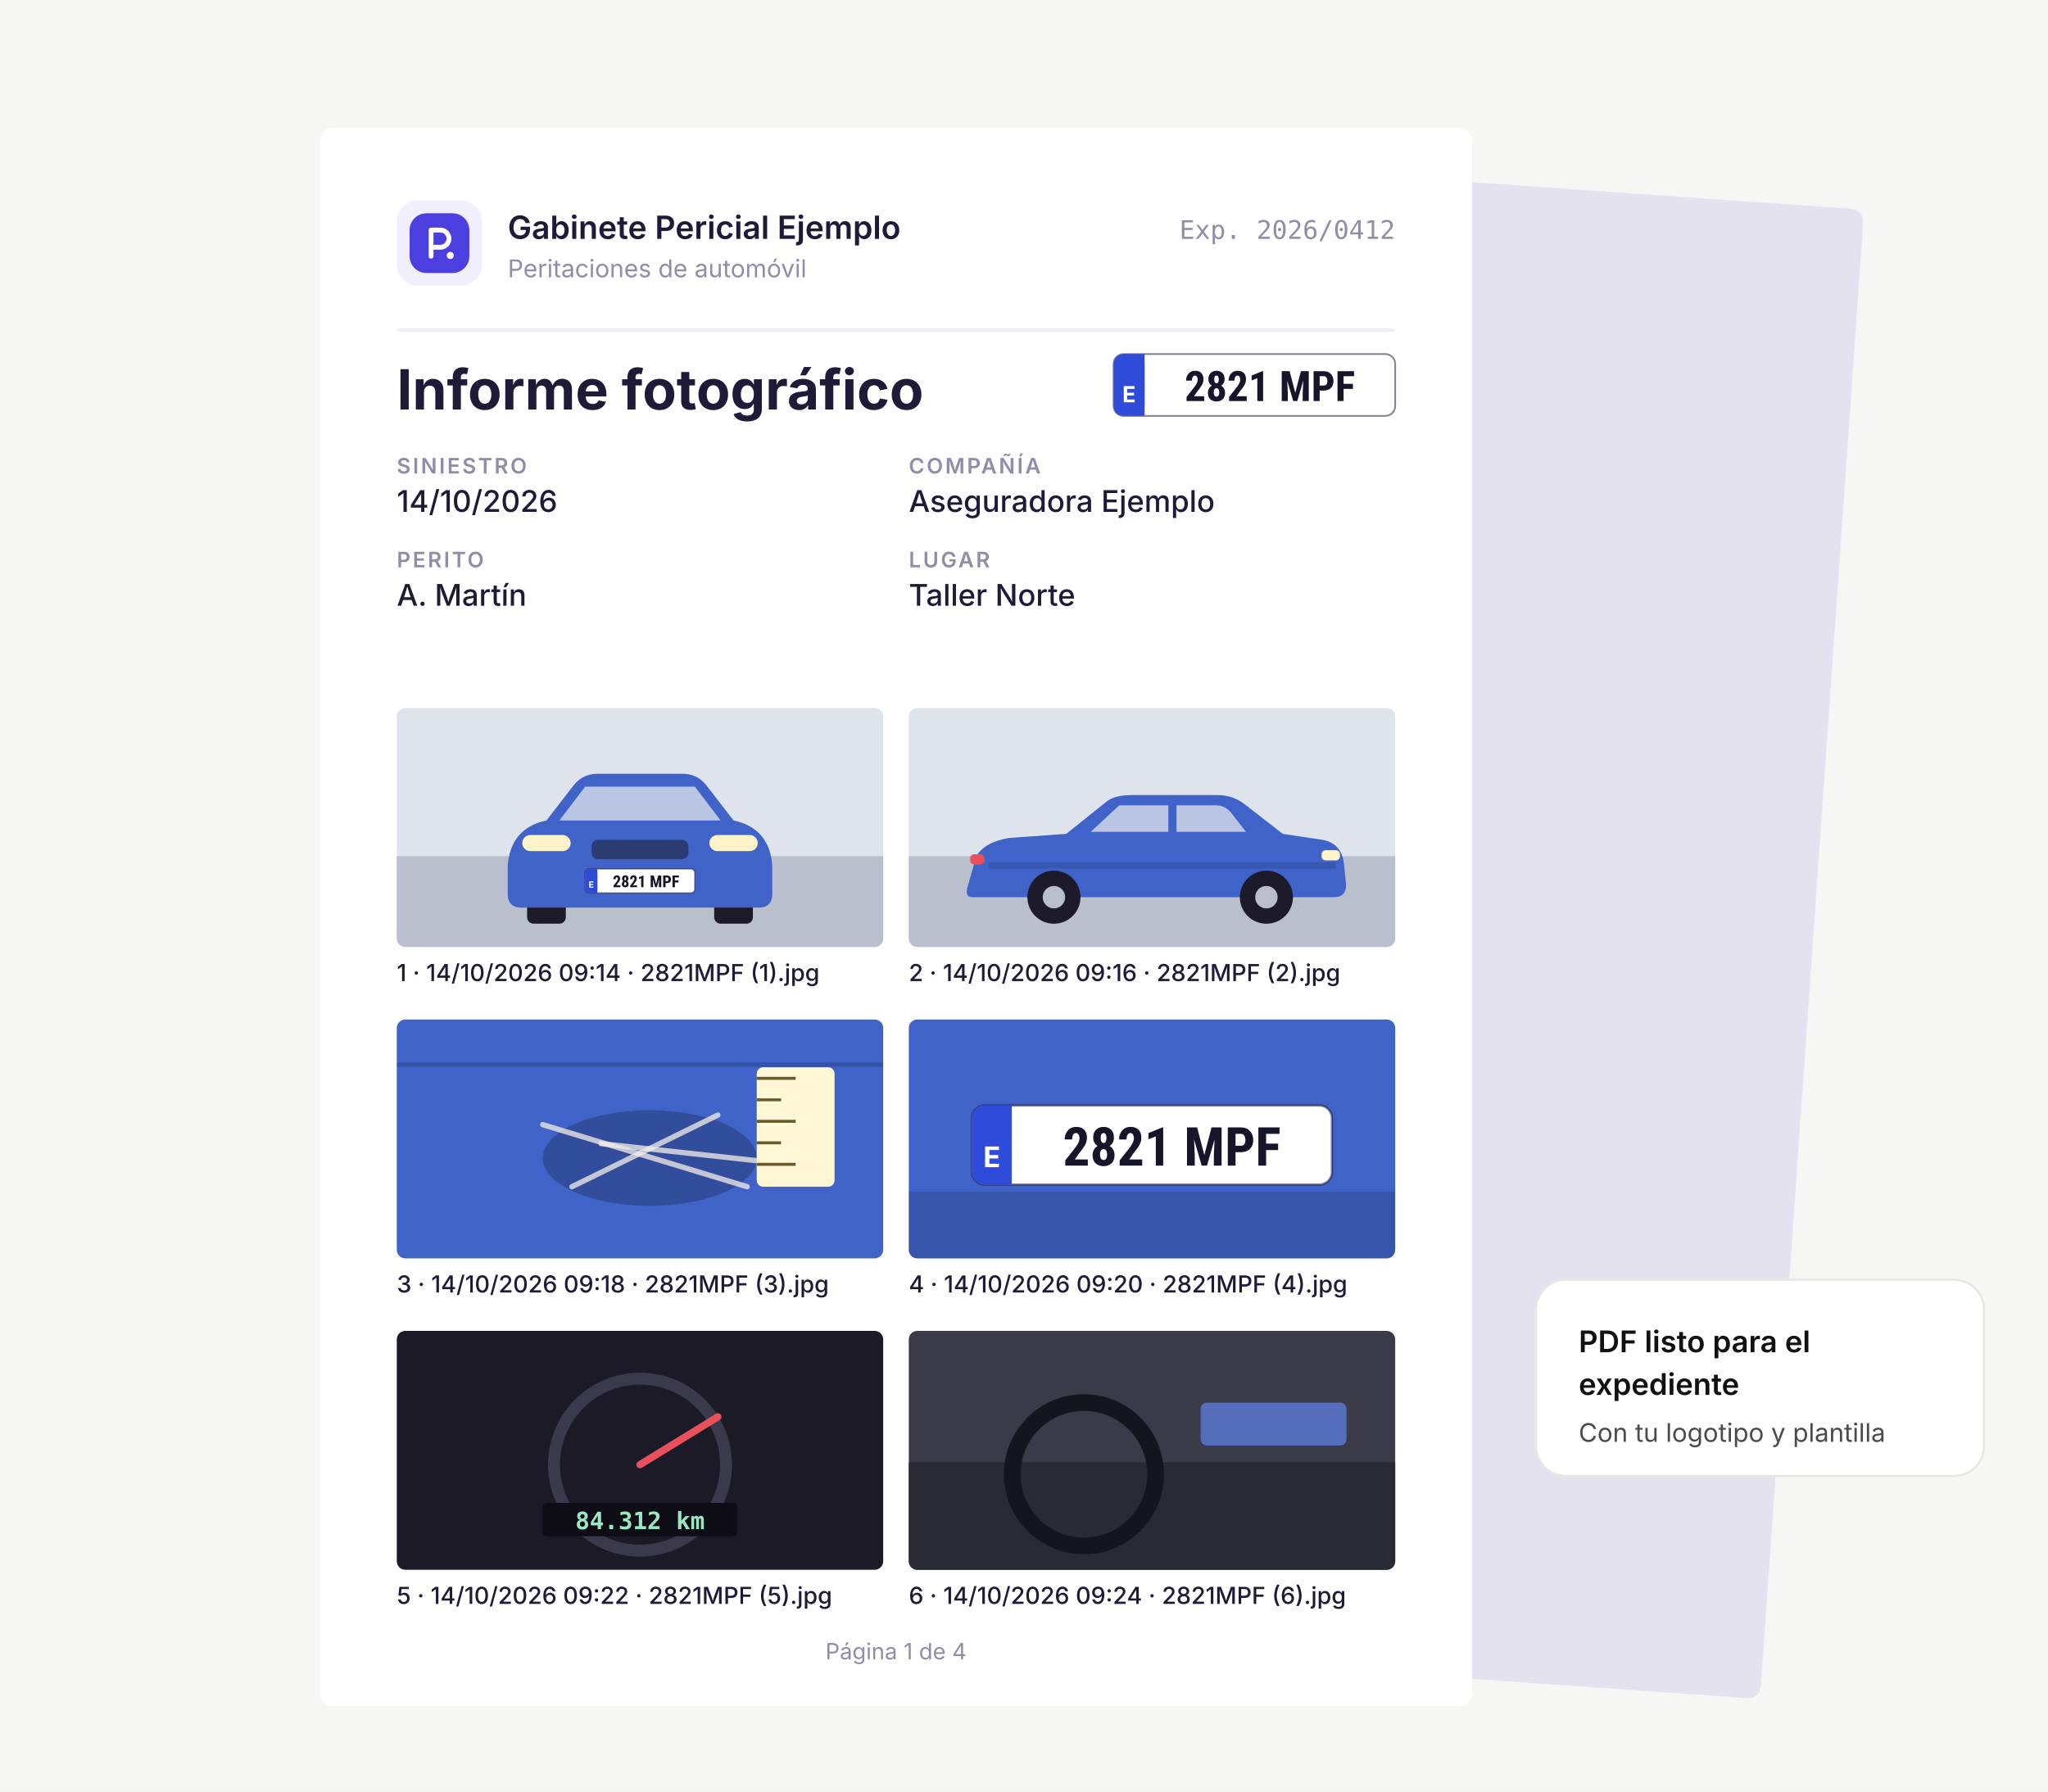
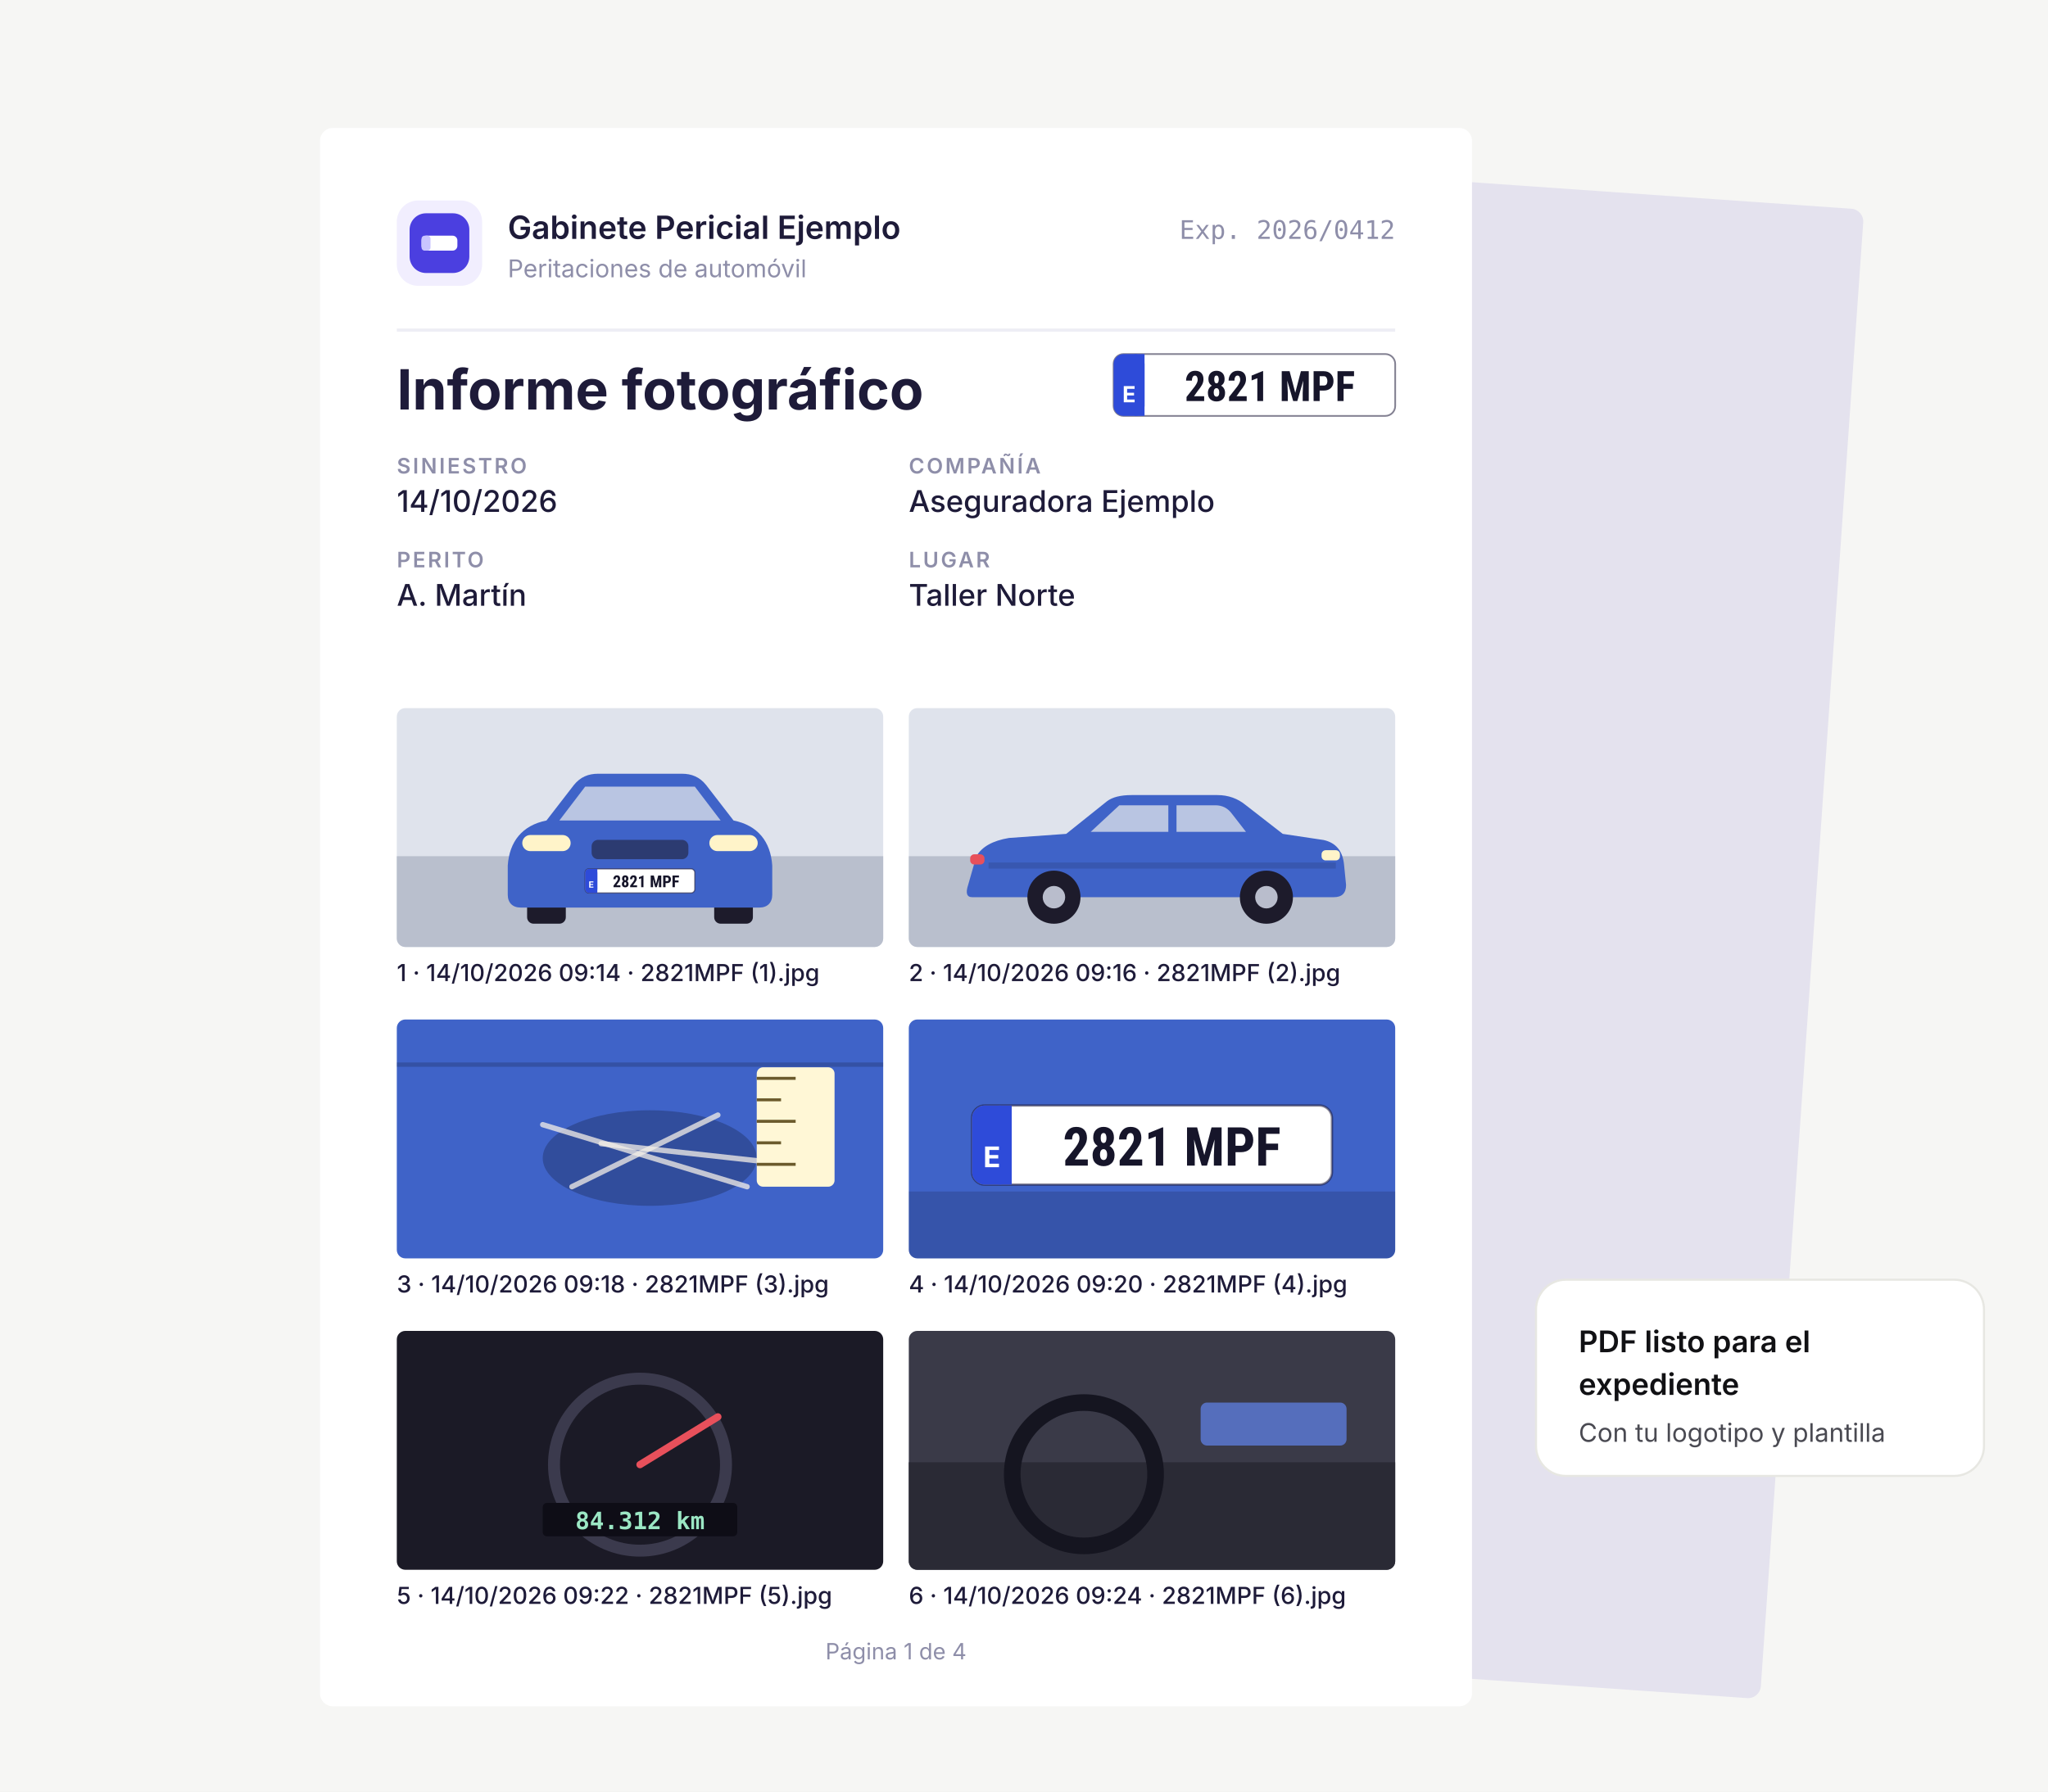
<svg xmlns="http://www.w3.org/2000/svg" viewBox="0 0 960 840" width="960" height="840" role="img" aria-labelledby="t">
  <rect x="0" y="0" width="960" height="840" rx="0" fill="#f6f6f4" />
  <g transform="rotate(4 600 430)">
    <rect x="330" y="80" width="520" height="700" rx="6" fill="#e4e2ee" />
  </g>
  <rect x="150" y="60" width="540" height="740" rx="6" fill="#ffffff" />
  <rect x="186" y="94" width="40" height="40" rx="10" fill="#f1eefe" />
-   <g transform="translate(192,100) scale(0.875)">
-     <rect width="32" height="32" rx="9" fill="#4b3fe0" />
-     <path d="M11.5 23V9h5a4.6 4.6 0 0 1 0 9.2h-5" fill="none" stroke="#fff" stroke-width="2.6" stroke-linecap="round" stroke-linejoin="round" />
-     <circle cx="21.8" cy="22.6" r="1.9" fill="#fff" />
+   <g transform="translate(192,100) scale(1.4)">
+     <rect width="20" height="20" rx="5.5" fill="#4b3fe0" />
+     <rect x="4" y="7.5" width="12" height="5" rx="1.6" fill="#fff" />
+     <rect x="4" y="7.5" width="3" height="5" rx="1" fill="#c9c4ff" />
  </g>
  <text x="238" y="112" font-family="Segoe UI, Inter, -apple-system, system-ui, sans-serif" font-size="15" font-weight="600" fill="#1e1b39" text-anchor="start">Gabinete Pericial Ejemplo</text>
  <text x="238" y="130" font-family="Segoe UI, Inter, -apple-system, system-ui, sans-serif" font-size="11.5" font-weight="400" fill="#8e8ea9" text-anchor="start">Peritaciones de automóvil</text>
  <text x="654" y="112" font-family="Cascadia Mono, Consolas, ui-monospace, monospace" font-size="12" font-weight="400" fill="#8e8ea9" text-anchor="end">Exp. 2026/0412</text>
  <rect x="186" y="154" width="468" height="1.5" rx="0" fill="#eeeef5" />
  <text x="186" y="192" font-family="Segoe UI, Inter, -apple-system, system-ui, sans-serif" font-size="26" font-weight="700" fill="#1e1b39" text-anchor="start">Informe fotográfico</text>
  <g>
    <rect x="522" y="166" width="132" height="29.0" rx="4.64" fill="#ffffff" stroke="#1e1b39" stroke-opacity=".55" stroke-width="0.8" />
    <rect x="522" y="166" width="14.5" height="29.0" rx="4.64" fill="#2e4bd9" />
    <rect x="531.86" y="166" width="4.64" height="29.0" rx="0" fill="#2e4bd9" />
    <text x="529.25" y="188.62" font-family="Segoe UI, Inter, -apple-system, system-ui, sans-serif" font-size="10.44" font-weight="700" fill="#ffffff" text-anchor="middle">E</text>
    <text x="595.25" y="188.04" font-family="Bahnschrift, 'Arial Narrow', 'Roboto Condensed', Arial, sans-serif" font-size="19.7" font-weight="700" fill="#16152a" text-anchor="middle">2821 MPF</text>
  </g>
  <text x="186" y="222" font-family="Segoe UI, Inter, -apple-system, system-ui, sans-serif" font-size="10" font-weight="600" fill="#8e8ea9" text-anchor="start" letter-spacing="1">SINIESTRO</text>
  <text x="186" y="240" font-family="Segoe UI, Inter, -apple-system, system-ui, sans-serif" font-size="14" font-weight="500" fill="#1e1b39" text-anchor="start">14/10/2026</text>
  <text x="426" y="222" font-family="Segoe UI, Inter, -apple-system, system-ui, sans-serif" font-size="10" font-weight="600" fill="#8e8ea9" text-anchor="start" letter-spacing="1">COMPAÑÍA</text>
  <text x="426" y="240" font-family="Segoe UI, Inter, -apple-system, system-ui, sans-serif" font-size="14" font-weight="500" fill="#1e1b39" text-anchor="start">Aseguradora Ejemplo</text>
  <text x="186" y="266" font-family="Segoe UI, Inter, -apple-system, system-ui, sans-serif" font-size="10" font-weight="600" fill="#8e8ea9" text-anchor="start" letter-spacing="1">PERITO</text>
  <text x="186" y="284" font-family="Segoe UI, Inter, -apple-system, system-ui, sans-serif" font-size="14" font-weight="500" fill="#1e1b39" text-anchor="start">A. Martín</text>
  <text x="426" y="266" font-family="Segoe UI, Inter, -apple-system, system-ui, sans-serif" font-size="10" font-weight="600" fill="#8e8ea9" text-anchor="start" letter-spacing="1">LUGAR</text>
  <text x="426" y="284" font-family="Segoe UI, Inter, -apple-system, system-ui, sans-serif" font-size="14" font-weight="500" fill="#1e1b39" text-anchor="start">Taller Norte</text>
  <g>
    <clipPath id="c57605065">
      <rect x="186" y="332" width="228" height="112" rx="4" />
    </clipPath>
    <g clip-path="url(#c57605065)">
      <rect x="186" y="332" width="228" height="112" rx="0" fill="#dfe3ec" />
      <rect x="186" y="401.44" width="228" height="42.56" rx="0" fill="#b9bfcd" />
      <g transform="translate(224.4,349.92) scale(0.756)">
        <rect x="30" y="96" width="24" height="14" rx="4" fill="#1d1b2b" />
        <rect x="146" y="96" width="24" height="14" rx="4" fill="#1d1b2b" />
        <path d="M18,74 C19,59 27,49 42,46 L59,24 C63,19 68,17 74,17 H126 C132,17 137,19 141,24 L158,46 C173,49 181,59 182,74 V92 C182,97 179,100 174,100 H26 C21,100 18,97 18,92 Z" fill="#3f63c8" />
        <path d="M66,25 H134 L150,46 H50 Z" fill="#cfd6e6" fill-opacity=".85" />
        <rect x="27" y="55" width="30" height="10" rx="5" fill="#fff4c9" />
        <rect x="143" y="55" width="30" height="10" rx="5" fill="#fff4c9" />
        <rect x="70" y="58" width="60" height="12" rx="4" fill="#1d1b2b" fill-opacity=".55" />
      </g>
      <g>
        <rect x="274.296" y="407.376" width="51.408" height="11.3" rx="1.808" fill="#ffffff" stroke="#1e1b39" stroke-opacity=".55" stroke-width="0.6" />
        <rect x="274.296" y="407.376" width="5.7" height="11.3" rx="1.808" fill="#2e4bd9" />
        <rect x="278.188" y="407.376" width="1.808" height="11.3" rx="0" fill="#2e4bd9" />
        <text x="277.146" y="416.19" font-family="Segoe UI, Inter, -apple-system, system-ui, sans-serif" font-size="4.068" font-weight="700" fill="#ffffff" text-anchor="middle">E</text>
        <text x="302.85" y="415.964" font-family="Bahnschrift, 'Arial Narrow', 'Roboto Condensed', Arial, sans-serif" font-size="7.7" font-weight="700" fill="#16152a" text-anchor="middle">2821 MPF</text>
      </g>
    </g>
  </g>
  <text x="186" y="460" font-family="Segoe UI, Inter, -apple-system, system-ui, sans-serif" font-size="11" font-weight="500" fill="#1e1b39" text-anchor="start">1 · 14/10/2026 09:14 · 2821MPF (1).jpg</text>
  <g>
    <clipPath id="c27754444">
      <rect x="426" y="332" width="228" height="112" rx="4" />
    </clipPath>
    <g clip-path="url(#c27754444)">
      <rect x="426" y="332" width="228" height="112" rx="0" fill="#dfe3ec" />
      <rect x="426" y="401.44" width="228" height="42.56" rx="0" fill="#b9bfcd" />
      <g transform="translate(444.24,362.24) scale(0.9576)">
        <path d="M10,55 L14,41 Q18,34 30,32 L58,30 L78,14 Q82,11 90,11 L132,11 Q140,11 146,16 L164,30 L184,33 Q193,35 194,45 L195,55 Q195,61 189,61 L12,61 Q8,61 10,55 Z" fill="#3f63c8" />
        <path d="M84,16 L108,16 L108,29 L70,29 Z M112,16 L131,16 Q136,16 139,20 L146,29 L112,29 Z" fill="#cfd6e6" fill-opacity=".85" />
        <rect x="20" y="44" width="170" height="3" fill="#000" fill-opacity=".12" />
        <rect x="183" y="38" width="9" height="5" rx="2" fill="#fff4c9" />
        <rect x="11" y="40" width="7" height="5" rx="2" fill="#e8505b" />
        <circle cx="52" cy="61" r="13" fill="#1d1b2b" />
        <circle cx="52" cy="61" r="5.5" fill="#b9bdcc" />
        <circle cx="156" cy="61" r="13" fill="#1d1b2b" />
        <circle cx="156" cy="61" r="5.5" fill="#b9bdcc" />
      </g>
    </g>
  </g>
  <text x="426" y="460" font-family="Segoe UI, Inter, -apple-system, system-ui, sans-serif" font-size="11" font-weight="500" fill="#1e1b39" text-anchor="start">2 · 14/10/2026 09:16 · 2821MPF (2).jpg</text>
  <g>
    <clipPath id="c26922684">
      <rect x="186" y="478" width="228" height="112" rx="4" />
    </clipPath>
    <g clip-path="url(#c26922684)">
      <rect x="186" y="478" width="228" height="112" rx="0" fill="#3f63c8" />
      <rect x="186" y="498.16" width="228" height="2" rx="0" fill="#000" fill-opacity=".18" />
      <ellipse cx="304.56" cy="542.96" rx="50.16" ry="22.4" fill="#000" fill-opacity=".22" />
      <path d="M254.4,527.3 L350.2,556.4" stroke="#f4efe6" stroke-opacity=".75" stroke-width="2.5" stroke-linecap="round" />
      <path d="M268.1,556.4 L336.5,522.8" stroke="#f4efe6" stroke-opacity=".75" stroke-width="2.5" stroke-linecap="round" />
      <path d="M281.8,536.2 L363.8,545.2" stroke="#f4efe6" stroke-opacity=".75" stroke-width="2.5" stroke-linecap="round" />
      <rect x="354.72" y="500.4" width="36.48" height="56.0" rx="3" fill="#fff7d6" />
      <rect x="354.72" y="504.88" width="18.24" height="1.4" rx="0" fill="#6b5a2c" />
      <rect x="354.72" y="514.96" width="11.4" height="1.4" rx="0" fill="#6b5a2c" />
      <rect x="354.72" y="525.04" width="18.24" height="1.4" rx="0" fill="#6b5a2c" />
      <rect x="354.72" y="535.12" width="11.4" height="1.4" rx="0" fill="#6b5a2c" />
      <rect x="354.72" y="545.2" width="18.24" height="1.4" rx="0" fill="#6b5a2c" />
    </g>
  </g>
  <text x="186" y="606" font-family="Segoe UI, Inter, -apple-system, system-ui, sans-serif" font-size="11" font-weight="500" fill="#1e1b39" text-anchor="start">3 · 14/10/2026 09:18 · 2821MPF (3).jpg</text>
  <g>
    <clipPath id="c36504394">
      <rect x="426" y="478" width="228" height="112" rx="4" />
    </clipPath>
    <g clip-path="url(#c36504394)">
      <rect x="426" y="478" width="228" height="112" rx="0" fill="#3f63c8" />
      <rect x="426" y="558.64" width="228" height="31.36" rx="0" fill="#000" fill-opacity=".15" />
      <g>
        <rect x="455.64" y="518.32" width="168.72" height="37.1" rx="5.936" fill="#ffffff" stroke="#1e1b39" stroke-opacity=".55" stroke-width="1.1" />
        <rect x="455.64" y="518.32" width="18.6" height="37.1" rx="5.936" fill="#2e4bd9" />
        <rect x="468.304" y="518.32" width="5.936" height="37.1" rx="0" fill="#2e4bd9" />
        <text x="464.94" y="547.258" font-family="Segoe UI, Inter, -apple-system, system-ui, sans-serif" font-size="13.356" font-weight="700" fill="#ffffff" text-anchor="middle">E</text>
        <text x="549.3" y="546.516" font-family="Bahnschrift, 'Arial Narrow', 'Roboto Condensed', Arial, sans-serif" font-size="25.2" font-weight="700" fill="#16152a" text-anchor="middle">2821 MPF</text>
      </g>
    </g>
  </g>
  <text x="426" y="606" font-family="Segoe UI, Inter, -apple-system, system-ui, sans-serif" font-size="11" font-weight="500" fill="#1e1b39" text-anchor="start">4 · 14/10/2026 09:20 · 2821MPF (4).jpg</text>
  <g>
    <clipPath id="c65692756">
      <rect x="186" y="624" width="228" height="112" rx="4" />
    </clipPath>
    <g clip-path="url(#c65692756)">
      <rect x="186" y="624" width="228" height="112" rx="0" fill="#1b1a26" />
      <circle cx="300.0" cy="686.72" r="40.32" fill="none" stroke="#3b3a4d" stroke-width="5.6" />
      <path d="M300.0,686.7 L336.5,664.3" stroke="#e8505b" stroke-width="3.4" stroke-linecap="round" />
      <rect x="254.4" y="704.64" width="91.2" height="15.68" rx="2" fill="#0e0d16" />
      <text x="300.0" y="716.96" font-family="Cascadia Mono, Consolas, ui-monospace, monospace" font-size="11.2" font-weight="600" fill="#9be7c4" text-anchor="middle">84.312 km</text>
    </g>
  </g>
  <text x="186" y="752" font-family="Segoe UI, Inter, -apple-system, system-ui, sans-serif" font-size="11" font-weight="500" fill="#1e1b39" text-anchor="start">5 · 14/10/2026 09:22 · 2821MPF (5).jpg</text>
  <g>
    <clipPath id="c93184461">
      <rect x="426" y="624" width="228" height="112" rx="4" />
    </clipPath>
    <g clip-path="url(#c93184461)">
      <rect x="426" y="624" width="228" height="112" rx="0" fill="#3a3a48" />
      <rect x="426" y="685.6" width="228" height="50.4" rx="0" fill="#2a2a35" />
      <circle cx="508.08" cy="691.2" r="33.6" fill="none" stroke="#151520" stroke-width="7.8" />
      <rect x="562.8" y="657.6" width="68.4" height="20.16" rx="3" fill="#5b7bd9" fill-opacity=".8" />
    </g>
  </g>
  <text x="426" y="752" font-family="Segoe UI, Inter, -apple-system, system-ui, sans-serif" font-size="11" font-weight="500" fill="#1e1b39" text-anchor="start">6 · 14/10/2026 09:24 · 2821MPF (6).jpg</text>
  <text x="420.0" y="778" font-family="Segoe UI, Inter, -apple-system, system-ui, sans-serif" font-size="10.5" font-weight="400" fill="#8e8ea9" text-anchor="middle">Página 1 de 4</text>
  <rect x="720" y="600" width="210" height="92" rx="14" fill="#ffffff" stroke="#e7e7e2" />
  <text x="740" y="634" font-family="Segoe UI, Inter, -apple-system, system-ui, sans-serif" font-size="14" font-weight="600" fill="#111114" text-anchor="start">PDF listo para el</text>
  <text x="740" y="654" font-family="Segoe UI, Inter, -apple-system, system-ui, sans-serif" font-size="14" font-weight="600" fill="#111114" text-anchor="start">expediente</text>
  <text x="740" y="676" font-family="Segoe UI, Inter, -apple-system, system-ui, sans-serif" font-size="12" font-weight="400" fill="#4a4a52" text-anchor="start">Con tu logotipo y plantilla</text>
</svg>
